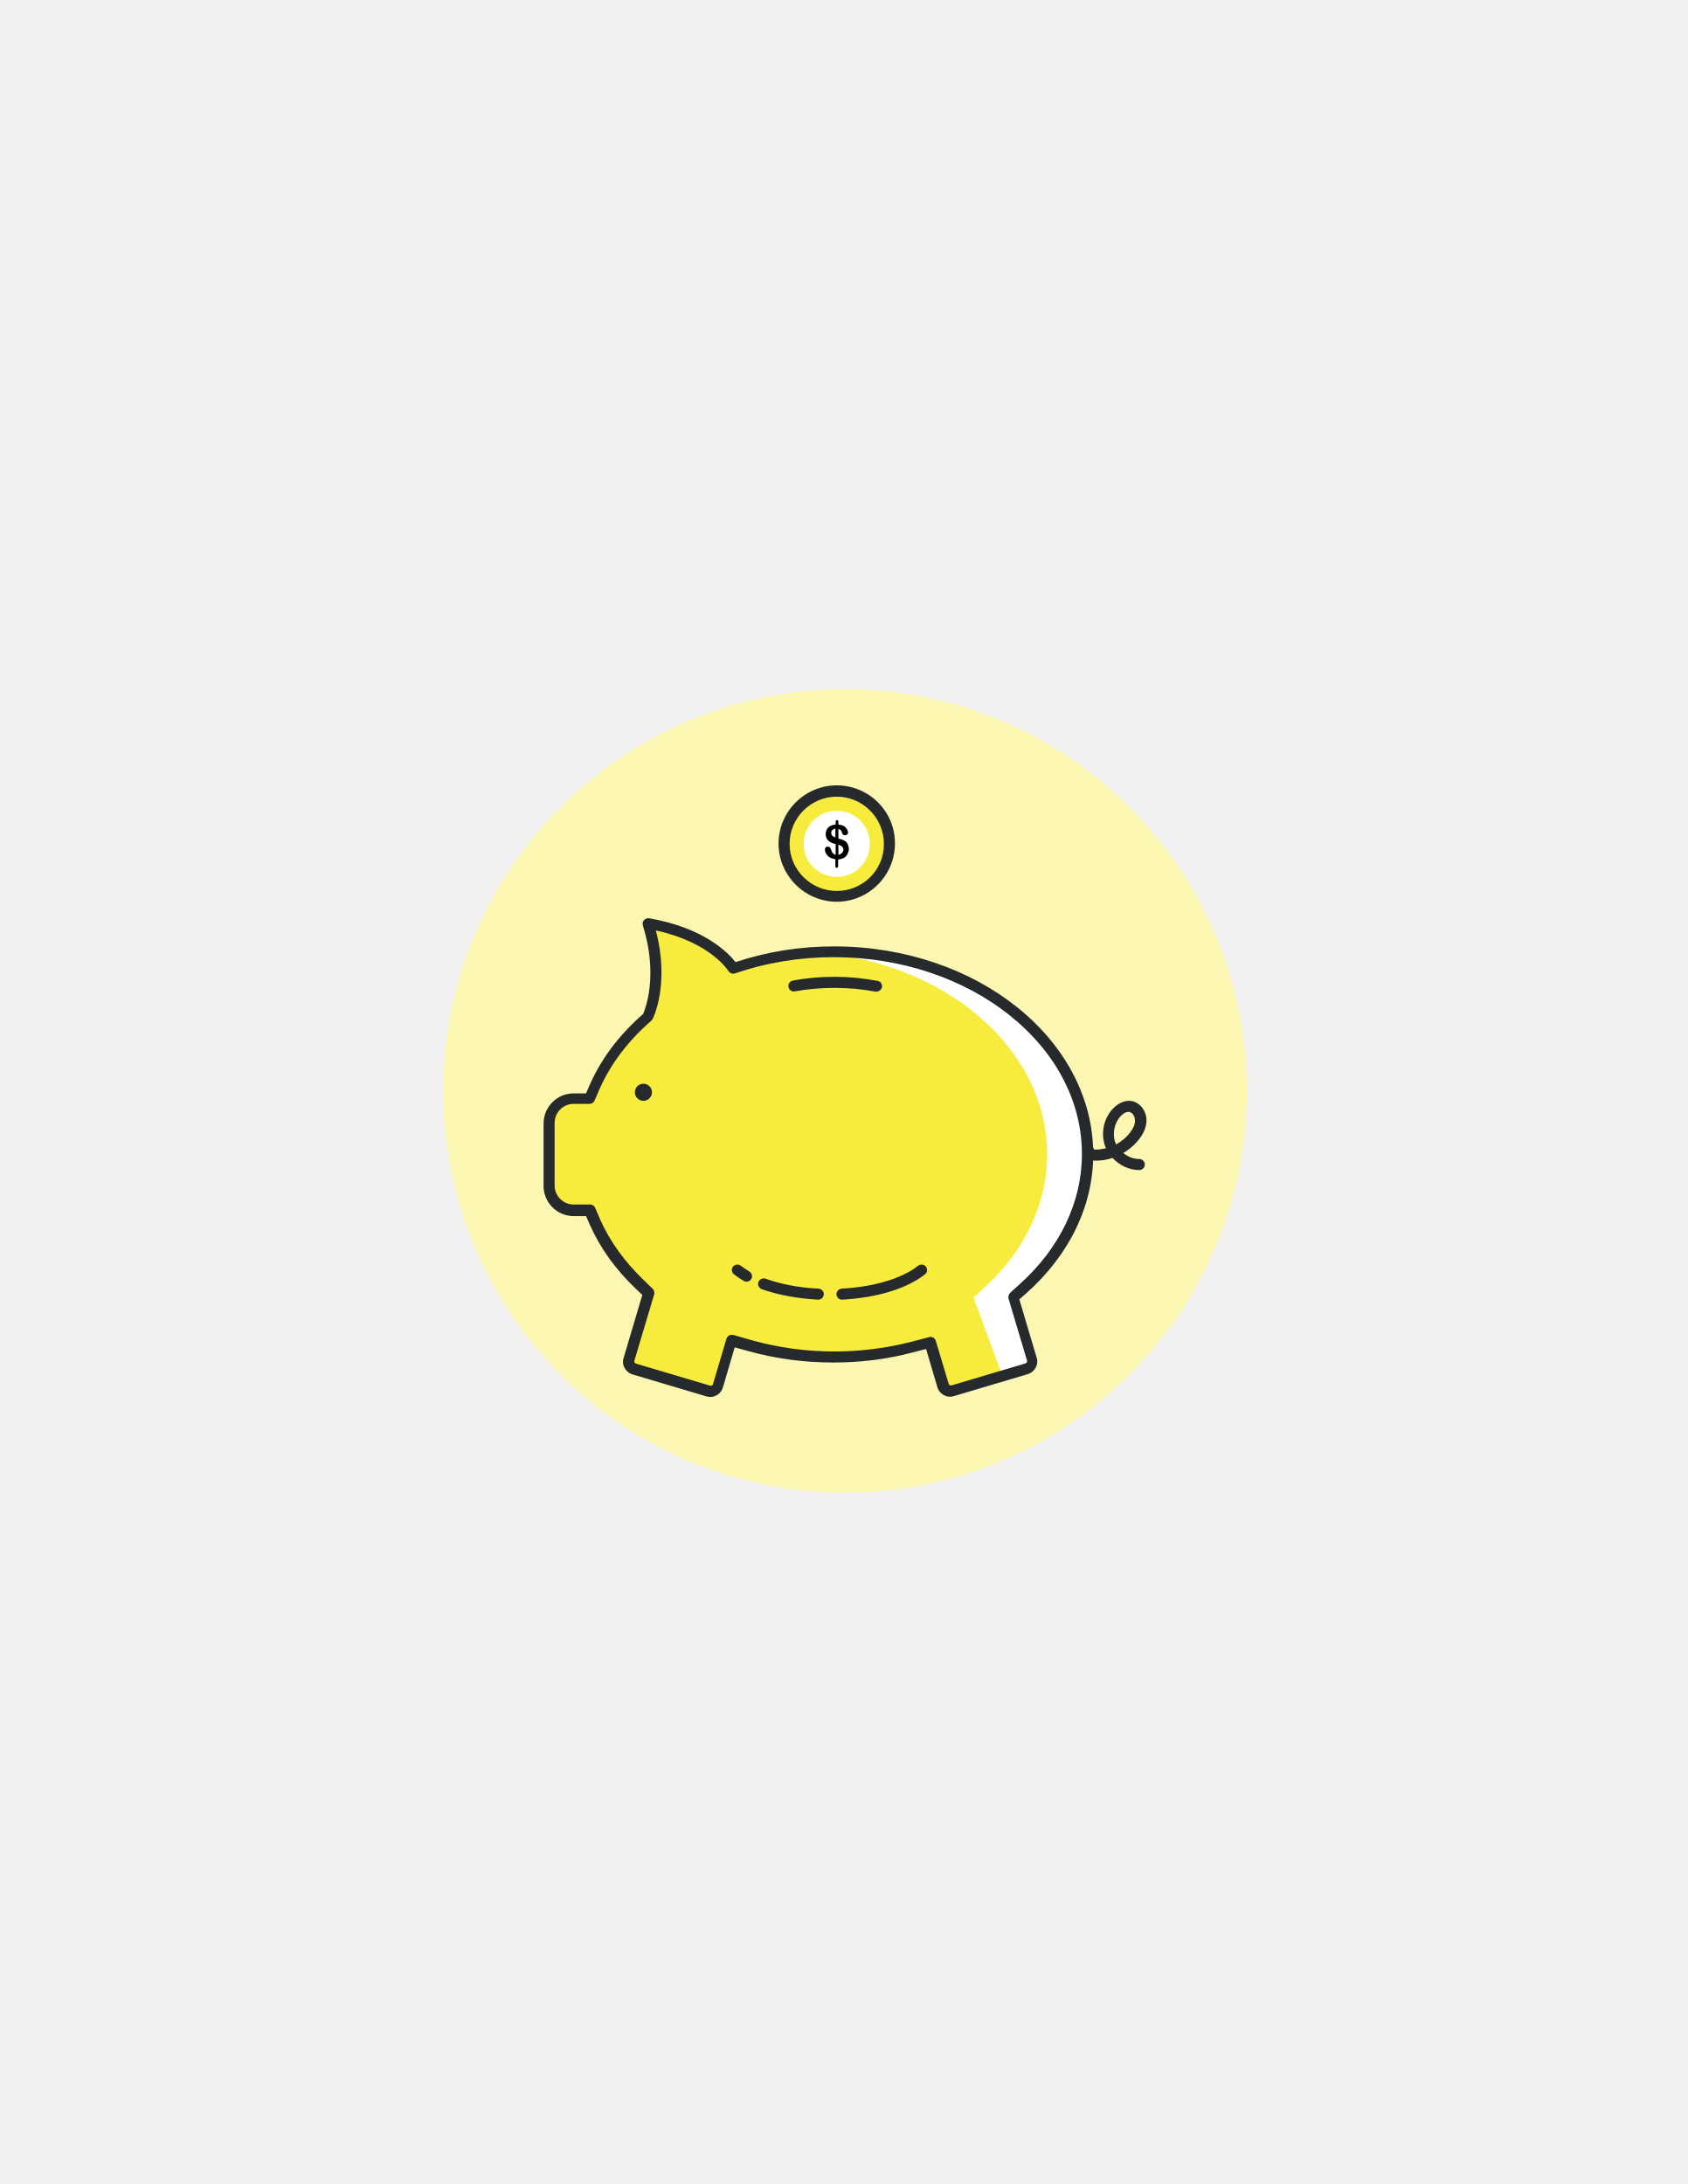
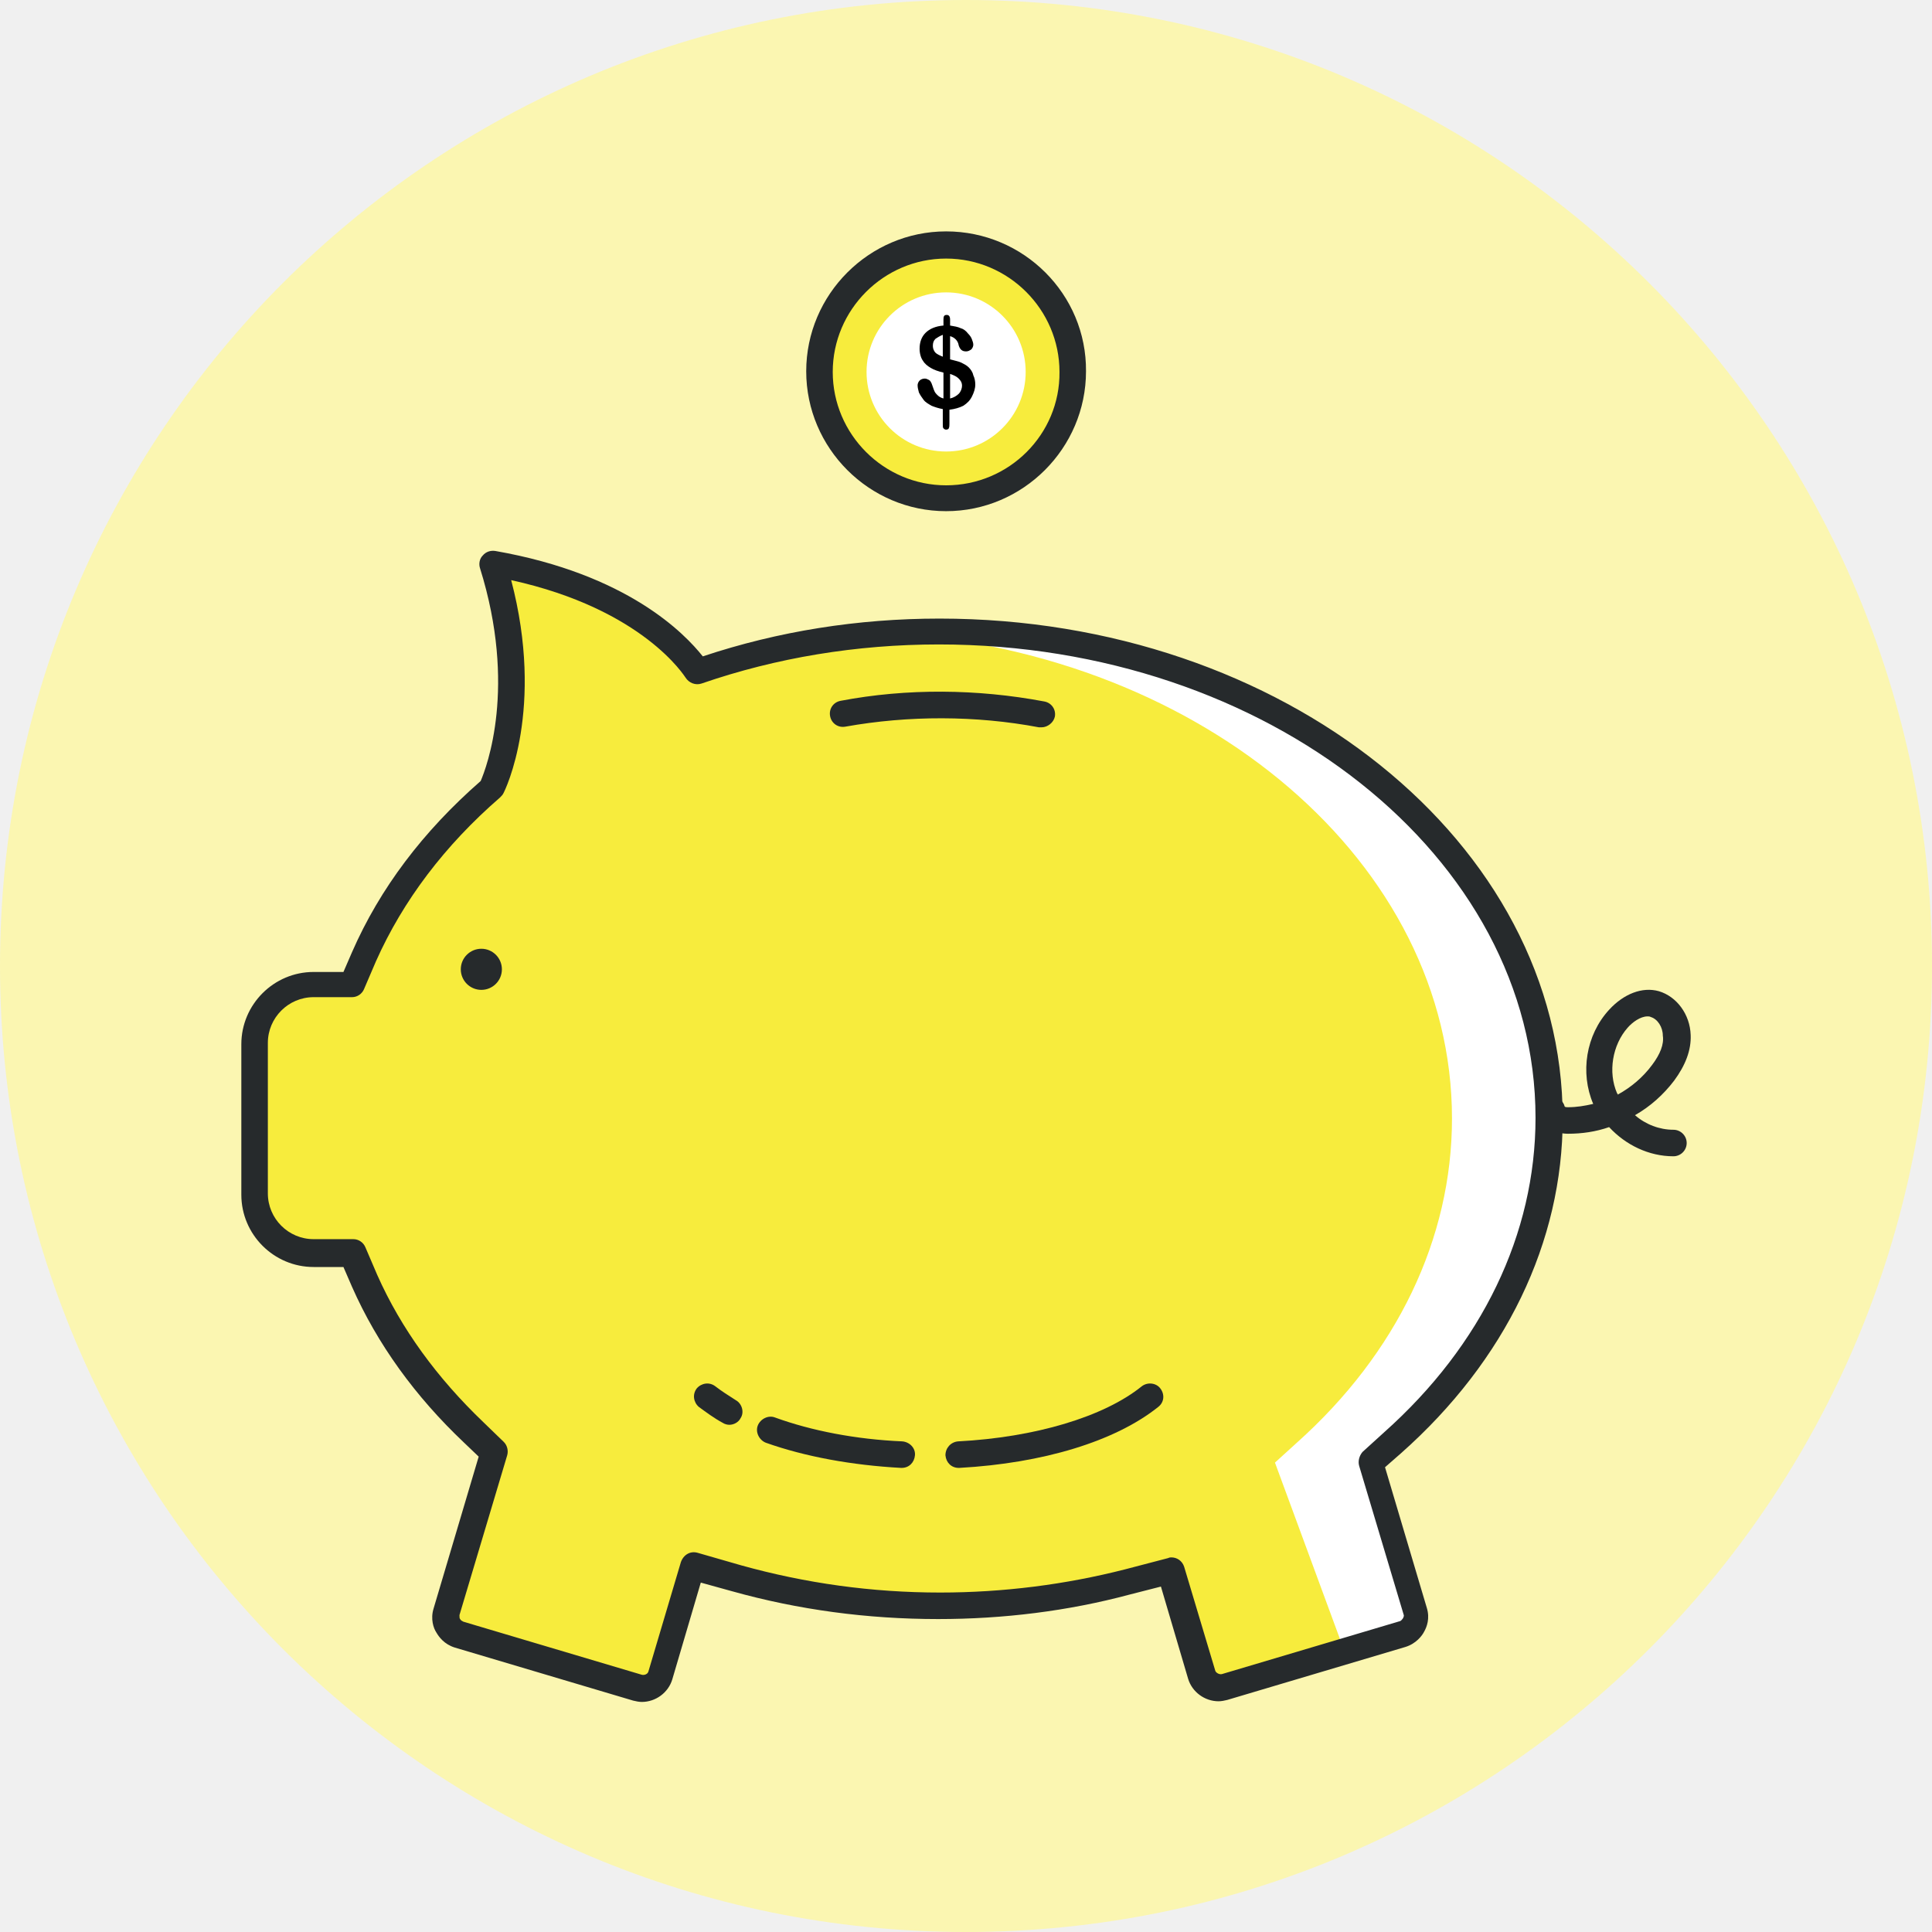
- <svg xmlns="http://www.w3.org/2000/svg" version="1.1" id="Layer_1" x="0px" y="0px" viewBox="0 0 612 792" style="enable-background:new 0 0 612 792;" xml:space="preserve">
+ <svg xmlns="http://www.w3.org/2000/svg" version="1.1" x="0px" y="0px" width="291.4px" height="291.4px" viewBox="0 0 291.4 291.4" style="enable-background:new 0 0 291.4 291.4;" xml:space="preserve">
  <style type="text/css">
	.st0{fill:#FBF6B1;}
	.st1{fill:#F7EC3D;}
	.st2{fill:#262A2C;}
	.st3{fill:#FFFFFF;}
	.st4{fill:#48BB8C;}
</style>
-   <circle class="st0" cx="306.4" cy="395.6" r="145.7" />
-   <circle class="st1" cx="303.4" cy="306" r="19.1" />
-   <path class="st2" d="M303.4,284.8c-11.6,0-21.1,9.5-21.1,21.1c0,11.6,9.5,21.1,21.1,21.1c11.6,0,21.1-9.5,21.1-21.1  C324.6,294.3,315.1,284.8,303.4,284.8z M303.4,323.1c-9.4,0-17.1-7.7-17.1-17.1c0-9.4,7.7-17.1,17.1-17.1c9.4,0,17.1,7.7,17.1,17.1  C320.6,315.4,312.9,323.1,303.4,323.1z" />
-   <circle class="st3" cx="303.4" cy="306" r="12" />
+   <defs>
+ </defs>
+   <circle class="st0" cx="145.7" cy="145.7" r="145.7" />
+   <circle class="st1" cx="142.7" cy="56.1" r="19.1" />
+   <path class="st2" d="M142.7,34.9c-11.6,0-21.1,9.5-21.1,21.1s9.5,21.1,21.1,21.1s21.1-9.5,21.1-21.1  C163.9,44.4,154.4,34.9,142.7,34.9z M142.7,73.2c-9.4,0-17.1-7.7-17.1-17.1S133.3,39,142.7,39s17.1,7.7,17.1,17.1  C159.9,65.5,152.2,73.2,142.7,73.2z" />
+   <circle class="st3" cx="142.7" cy="56.1" r="12" />
  <g>
-     <path d="M306.8,305.3c-0.3-0.3-0.7-0.5-1.1-0.7c-0.4-0.2-1-0.3-1.7-0.5v-3.5c0.7,0.2,1.2,0.7,1.3,1.4c0.2,0.6,0.5,0.9,1.1,0.9   c0.3,0,0.5-0.1,0.8-0.3c0.2-0.2,0.3-0.5,0.3-0.7c0-0.3-0.1-0.5-0.2-0.8c-0.1-0.3-0.3-0.6-0.6-0.9c-0.3-0.4-0.7-0.7-1.1-0.8   c-0.4-0.2-1-0.3-1.6-0.4v-0.9c0-0.5-0.2-0.7-0.5-0.7c-0.4,0-0.5,0.2-0.5,0.7v0.9c-1.2,0.1-2.1,0.5-2.7,1.1   c-0.6,0.6-0.9,1.4-0.9,2.4c0,0.7,0.2,1.4,0.5,1.8c0.3,0.5,0.7,0.8,1.2,1.1c0.5,0.3,1.1,0.5,1.9,0.7v3.9c-0.4-0.1-0.7-0.3-0.9-0.5   c-0.2-0.2-0.4-0.4-0.5-0.7c-0.1-0.2-0.2-0.6-0.4-1.1c-0.1-0.2-0.2-0.4-0.4-0.5c-0.2-0.1-0.4-0.2-0.6-0.2c-0.3,0-0.6,0.1-0.8,0.3   c-0.2,0.2-0.3,0.5-0.3,0.7c0,0.4,0.1,0.7,0.2,1.1c0.2,0.4,0.4,0.7,0.7,1.1c0.3,0.4,0.7,0.6,1.2,0.9c0.5,0.2,1.1,0.4,1.7,0.5v2.3   c0,0.3,0,0.5,0.1,0.6c0.1,0.1,0.2,0.2,0.4,0.2c0.2,0,0.4-0.1,0.4-0.2c0.1-0.2,0.1-0.4,0.1-0.7v-2.1c0.8-0.1,1.5-0.3,2.1-0.6   c0.6-0.4,1-0.8,1.3-1.4c0.3-0.6,0.5-1.2,0.5-1.8c0-0.5-0.1-1-0.3-1.4C307.4,306,307.1,305.6,306.8,305.3z M302.9,303.7   c-0.5-0.2-0.9-0.4-1.1-0.6c-0.2-0.2-0.4-0.6-0.4-1c0-0.5,0.1-0.8,0.4-1.1c0.3-0.2,0.6-0.4,1.1-0.6V303.7z M305.3,309.3   c-0.3,0.3-0.8,0.6-1.3,0.7v-3.7c0.6,0.2,1,0.4,1.3,0.7c0.3,0.3,0.5,0.6,0.5,1.1C305.8,308.5,305.6,309,305.3,309.3z" />
+     <path d="M146.1,55.4c-0.3-0.3-0.7-0.5-1.1-0.7s-1-0.3-1.7-0.5v-3.5c0.7,0.2,1.2,0.7,1.3,1.4c0.2,0.6,0.5,0.9,1.1,0.9   c0.3,0,0.5-0.1,0.8-0.3c0.2-0.2,0.3-0.5,0.3-0.7c0-0.3-0.1-0.5-0.2-0.8s-0.3-0.6-0.6-0.9c-0.3-0.4-0.7-0.7-1.1-0.8   c-0.4-0.2-1-0.3-1.6-0.4v-0.9c0-0.5-0.2-0.7-0.5-0.7c-0.4,0-0.5,0.2-0.5,0.7v0.9c-1.2,0.1-2.1,0.5-2.7,1.1s-0.9,1.4-0.9,2.4   c0,0.7,0.2,1.4,0.5,1.8c0.3,0.5,0.7,0.8,1.2,1.1c0.5,0.3,1.1,0.5,1.9,0.7v3.9c-0.4-0.1-0.7-0.3-0.9-0.5c-0.2-0.2-0.4-0.4-0.5-0.7   c-0.1-0.2-0.2-0.6-0.4-1.1c-0.1-0.2-0.2-0.4-0.4-0.5c-0.2-0.1-0.4-0.2-0.6-0.2c-0.3,0-0.6,0.1-0.8,0.3c-0.2,0.2-0.3,0.5-0.3,0.7   c0,0.4,0.1,0.7,0.2,1.1c0.2,0.4,0.4,0.7,0.7,1.1c0.3,0.4,0.7,0.6,1.2,0.9c0.5,0.2,1.1,0.4,1.7,0.5V64c0,0.3,0,0.5,0.1,0.6   s0.2,0.2,0.4,0.2c0.2,0,0.4-0.1,0.4-0.2c0.1-0.2,0.1-0.4,0.1-0.7v-2.1c0.8-0.1,1.5-0.3,2.1-0.6c0.6-0.4,1-0.8,1.3-1.4   s0.5-1.2,0.5-1.8c0-0.5-0.1-1-0.3-1.4C146.7,56.1,146.4,55.7,146.1,55.4z M142.2,53.8c-0.5-0.2-0.9-0.4-1.1-0.6s-0.4-0.6-0.4-1   c0-0.5,0.1-0.8,0.4-1.1c0.3-0.2,0.6-0.4,1.1-0.6V53.8z M144.6,59.4c-0.3,0.3-0.8,0.6-1.3,0.7v-3.7c0.6,0.2,1,0.4,1.3,0.7   c0.3,0.3,0.5,0.6,0.5,1.1C145.1,58.6,144.9,59.1,144.6,59.4z" />
  </g>
-   <path class="st4" d="M394.4,418.6c0-40.5-41.3-73.4-92-73.4c-12.6,0-24.9,2-36.4,6c0,0-7-12.1-30.9-16.3c6.6,20.7-0.2,33.9-0.2,33.9  c-8.6,7.4-15.1,16-19.2,25.4l-1.8,4.2H208c-4.9,0-8.9,4-8.9,8.9v22.7c0,4.9,4,8.9,8.9,8.9h5.8l1.8,4.2c3.7,8.3,9.2,16,16.4,22.9  l3.1,3l-7.2,24.1c-0.3,0.9,0,1.7,0.2,2.1c0.2,0.4,0.7,1.1,1.6,1.3l26.9,8c1.4,0.4,3-0.5,3.4-1.9l4.9-16.5l6.6,1.9  c9.8,2.8,20.1,4.2,30.5,4.2c9.7,0,19.2-1.2,28.4-3.6l6.5-1.7l4.7,15.7c0.4,1.4,2,2.3,3.5,1.9l26.9-8c0.9-0.3,1.4-1,1.6-1.3  c0.2-0.4,0.5-1.2,0.2-2.1l-6.7-22.4l3.3-3C386.1,454,394.4,436.6,394.4,418.6z" />
-   <path class="st1" d="M394.4,418.6c0-40.5-41.3-73.4-92-73.4c-12.6,0-24.9,2-36.4,6c0,0-7-12.1-30.9-16.3c6.6,20.7-0.2,33.9-0.2,33.9  c-8.6,7.4-15.1,16-19.2,25.4l-1.8,4.2H208c-4.9,0-8.9,4-8.9,8.9v22.7c0,4.9,4,8.9,8.9,8.9h5.8l1.8,4.2c3.7,8.3,9.2,16,16.4,22.9  l3.1,3l-7.2,24.1c-0.3,0.9,0,1.7,0.2,2.1c0.2,0.4,0.7,1.1,1.6,1.3l26.9,8c1.4,0.4,3-0.5,3.4-1.9l4.9-16.5l6.6,1.9  c9.8,2.8,20.1,4.2,30.5,4.2c9.7,0,19.2-1.2,28.4-3.6l6.5-1.7l4.7,15.7c0.4,1.4,2,2.3,3.5,1.9l26.9-8c0.9-0.3,1.4-1,1.6-1.3  c0.2-0.4,0.5-1.2,0.2-2.1l-6.7-22.4l3.3-3C386.1,454,394.4,436.6,394.4,418.6z" />
+   <path class="st4" d="M233.7,168.7c0-40.5-41.3-73.4-92-73.4c-12.6,0-24.9,2-36.4,6c0,0-7-12.1-30.9-16.3c6.6,20.7-0.2,33.9-0.2,33.9  c-8.6,7.4-15.1,16-19.2,25.4l-1.8,4.2h-5.9c-4.9,0-8.9,4-8.9,8.9v22.7c0,4.9,4,8.9,8.9,8.9h5.8l1.8,4.2c3.7,8.3,9.2,16,16.4,22.9  l3.1,3l-7.2,24.1c-0.3,0.9,0,1.7,0.2,2.1s0.7,1.1,1.6,1.3l26.9,8c1.4,0.4,3-0.5,3.4-1.9l4.9-16.5l6.6,1.9c9.8,2.8,20.1,4.2,30.5,4.2  c9.7,0,19.2-1.2,28.4-3.6l6.5-1.7l4.7,15.7c0.4,1.4,2,2.3,3.5,1.9l26.9-8c0.9-0.3,1.4-1,1.6-1.3c0.2-0.4,0.5-1.2,0.2-2.1l-6.7-22.4  l3.3-3C225.4,204.1,233.7,186.7,233.7,168.7z" />
+   <path class="st1" d="M233.7,168.7c0-40.5-41.3-73.4-92-73.4c-12.6,0-24.9,2-36.4,6c0,0-7-12.1-30.9-16.3c6.6,20.7-0.2,33.9-0.2,33.9  c-8.6,7.4-15.1,16-19.2,25.4l-1.8,4.2h-5.9c-4.9,0-8.9,4-8.9,8.9v22.7c0,4.9,4,8.9,8.9,8.9h5.8l1.8,4.2c3.7,8.3,9.2,16,16.4,22.9  l3.1,3l-7.2,24.1c-0.3,0.9,0,1.7,0.2,2.1s0.7,1.1,1.6,1.3l26.9,8c1.4,0.4,3-0.5,3.4-1.9l4.9-16.5l6.6,1.9c9.8,2.8,20.1,4.2,30.5,4.2  c9.7,0,19.2-1.2,28.4-3.6l6.5-1.7l4.7,15.7c0.4,1.4,2,2.3,3.5,1.9l26.9-8c0.9-0.3,1.4-1,1.6-1.3c0.2-0.4,0.5-1.2,0.2-2.1l-6.7-22.4  l3.3-3C225.4,204.1,233.7,186.7,233.7,168.7z" />
  <g>
-     <path class="st3" d="M394.4,418.6c0-40.5-41.3-73.4-92-73.4c-2.4,0-4.8,0.1-7.2,0.2c47.2,3.1,84.5,34.7,84.5,73.2   c0,18.1-8.3,35.4-23.4,48.9l-3.3,3l10.5,28.5l8.9-2.7c0.9-0.3,1.4-1,1.6-1.3c0.2-0.4,0.5-1.2,0.2-2.1l-6.7-22.4l3.3-3   C386.1,454,394.4,436.6,394.4,418.6z" />
+     <path class="st3" d="M233.7,168.7c0-40.5-41.3-73.4-92-73.4c-2.4,0-4.8,0.1-7.2,0.2c47.2,3.1,84.5,34.7,84.5,73.2   c0,18.1-8.3,35.4-23.4,48.9l-3.3,3l10.5,28.5l8.9-2.7c0.9-0.3,1.4-1,1.6-1.3c0.2-0.4,0.5-1.2,0.2-2.1l-6.7-22.4l3.3-3   C225.4,204.1,233.7,186.7,233.7,168.7z" />
  </g>
-   <path class="st2" d="M318.2,355.7c-10.1-1.9-20.7-2-30.7-0.1c-1.1,0.2-1.8,1.2-1.6,2.3c0.2,1.1,1.2,1.8,2.3,1.6  c9.5-1.7,19.7-1.7,29.2,0.1c0.1,0,0.3,0,0.4,0c0.9,0,1.8-0.7,2-1.6C320,356.9,319.3,355.9,318.2,355.7z" />
-   <path class="st2" d="M413.2,412.9c1.7-2.3,2.6-4.6,2.5-6.9c-0.1-3.1-2.1-5.8-4.8-6.6c-2.5-0.7-5.3,0.4-7.5,2.8  c-3.5,3.8-4.4,9.5-2.4,14.2c0,0,0,0,0,0c-1.3,0.3-2.5,0.5-3.8,0.5c-0.2,0-0.4,0-0.5-0.1c-0.2-0.8-0.9-1.4-1.8-1.5  c-1.1-0.1-2.1,0.8-2.1,1.9c-0.1,0.9,0.2,1.7,0.8,2.3c1.2,1.3,3,1.4,3.6,1.4c2.1,0,4.2-0.3,6.2-1c2.5,2.7,6,4.4,9.7,4.4c0,0,0,0,0,0  c1.1,0,2-0.9,2-2c0-1.1-0.9-2-2-2c-2.1,0-4.2-0.8-5.8-2.2C409.6,416.8,411.6,415,413.2,412.9z M409.9,410.5  c-1.4,1.9-3.2,3.4-5.2,4.5c0-0.1,0-0.1-0.1-0.2c-1.4-3.2-0.7-7.3,1.6-9.9c0.7-0.8,1.9-1.7,3-1.7c0.2,0,0.3,0,0.5,0.1  c1,0.3,1.8,1.5,1.8,2.8C411.7,407.4,411.1,408.9,409.9,410.5z" />
-   <circle class="st2" cx="233.3" cy="396.1" r="3.1" />
-   <path class="st2" d="M332.9,459c-5.7,4.6-16.1,7.7-27.7,8.3c-1.1,0.1-1.9,1-1.9,2.1c0.1,1.1,0.9,1.9,2,1.9c0,0,0.1,0,0.1,0  c12.6-0.7,23.5-4,30-9.2c0.9-0.7,1-1.9,0.3-2.8C335.1,458.5,333.8,458.3,332.9,459z" />
-   <path class="st2" d="M296.8,467.3c-7-0.3-13.7-1.6-19.2-3.6c-1-0.4-2.2,0.2-2.6,1.2c-0.4,1,0.2,2.2,1.2,2.6c5.9,2.1,13,3.4,20.4,3.8  c0,0,0.1,0,0.1,0c1.1,0,1.9-0.8,2-1.9C298.8,468.3,297.9,467.4,296.8,467.3z" />
-   <path class="st2" d="M271.7,461.1c-1.1-0.7-2.2-1.4-3.1-2.1c-0.9-0.7-2.1-0.5-2.8,0.3c-0.7,0.9-0.5,2.1,0.3,2.8  c1.1,0.8,2.3,1.7,3.6,2.4c0.3,0.2,0.7,0.3,1,0.3c0.7,0,1.4-0.4,1.7-1C273,462.9,272.6,461.6,271.7,461.1z" />
-   <path class="st2" d="M396.4,418.6c0-41.6-42.1-75.4-94-75.4c-12.3,0-24.3,1.9-35.7,5.7c-2.7-3.4-11.3-12.4-31.3-15.9  c-0.7-0.1-1.4,0.1-1.9,0.7c-0.5,0.5-0.6,1.3-0.4,1.9c5.6,17.9,1,30,0.1,32.1c-8.7,7.6-15.2,16.2-19.4,25.8l-1.3,3H208  c-6,0-10.9,4.9-10.9,10.9v22.7c0,6,4.9,10.9,10.9,10.9h4.5l1.3,3c3.8,8.6,9.5,16.5,16.9,23.5l2.2,2.1l-6.8,22.9  c-0.5,1.6,0,3,0.4,3.6c0.4,0.7,1.2,1.8,2.8,2.3l26.9,8c0.4,0.1,0.9,0.2,1.3,0.2c2.1,0,4-1.4,4.6-3.4l4.3-14.6l4.7,1.3  c10,2.8,20.4,4.2,31.1,4.2c9.8,0,19.6-1.2,28.9-3.7l4.7-1.2l4.1,13.9c0.6,2,2.5,3.4,4.6,3.4c0,0,0,0,0,0c0.4,0,0.9-0.1,1.3-0.2  l26.9-8c1.6-0.5,2.5-1.7,2.8-2.3c0.4-0.7,0.9-2,0.4-3.6l-6.3-21.2l2.4-2.1C387.8,455.1,396.4,437.2,396.4,418.6z M365.7,471  l6.7,22.4c0.1,0.2,0,0.4-0.1,0.6c-0.1,0.1-0.2,0.3-0.4,0.4l-26.9,8c-0.4,0.1-0.9-0.2-1-0.5l-4.7-15.7c-0.3-0.9-1.1-1.4-1.9-1.4  c-0.2,0-0.3,0-0.5,0.1l-6.5,1.7c-9,2.3-18.4,3.5-27.9,3.5c-10.3,0-20.3-1.4-30-4.1l-6.6-1.9c-1.1-0.3-2.1,0.3-2.5,1.4l-4.9,16.5  c-0.1,0.4-0.6,0.6-1,0.5l-26.9-8c-0.2-0.1-0.4-0.2-0.5-0.4c-0.1-0.1-0.1-0.3-0.1-0.6l7.2-24.1c0.2-0.7,0-1.5-0.5-2l-3.1-3  c-7-6.7-12.4-14.1-16-22.2l-1.8-4.2c-0.3-0.7-1-1.2-1.8-1.2H208c-3.8,0-6.9-3.1-6.9-6.9v-22.7c0-3.8,3.1-6.9,6.9-6.9h5.8  c0.8,0,1.5-0.5,1.8-1.2l1.8-4.2c4.1-9.2,10.4-17.5,18.7-24.7c0.2-0.2,0.4-0.4,0.5-0.6c0.3-0.5,6.3-12.8,1.2-32.2  c20,4.4,26.2,14.6,26.3,14.7c0.5,0.8,1.5,1.2,2.4,0.9c11.3-3.9,23.4-5.9,35.8-5.9c49.6,0,90,32,90,71.4c0,17.5-8.1,34.3-22.8,47.4  l-3.3,3C365.7,469.5,365.5,470.3,365.7,471z" />
+   <path class="st2" d="M157.5,105.8c-10.1-1.9-20.7-2-30.7-0.1c-1.1,0.2-1.8,1.2-1.6,2.3c0.2,1.1,1.2,1.8,2.3,1.6  c9.5-1.7,19.7-1.7,29.2,0.1c0.1,0,0.3,0,0.4,0c0.9,0,1.8-0.7,2-1.6C159.3,107,158.6,106,157.5,105.8z" />
+   <path class="st2" d="M252.5,163c1.7-2.3,2.6-4.6,2.5-6.9c-0.1-3.1-2.1-5.8-4.8-6.6c-2.5-0.7-5.3,0.4-7.5,2.8  c-3.5,3.8-4.4,9.5-2.4,14.2l0,0c-1.3,0.3-2.5,0.5-3.8,0.5c-0.2,0-0.4,0-0.5-0.1c-0.2-0.8-0.9-1.4-1.8-1.5c-1.1-0.1-2.1,0.8-2.1,1.9  c-0.1,0.9,0.2,1.7,0.8,2.3c1.2,1.3,3,1.4,3.6,1.4c2.1,0,4.2-0.3,6.2-1c2.5,2.7,6,4.4,9.7,4.4l0,0c1.1,0,2-0.9,2-2s-0.9-2-2-2  c-2.1,0-4.2-0.8-5.8-2.2C248.9,166.9,250.9,165.1,252.5,163z M249.2,160.6c-1.4,1.9-3.2,3.4-5.2,4.5c0-0.1,0-0.1-0.1-0.2  c-1.4-3.2-0.7-7.3,1.6-9.9c0.7-0.8,1.9-1.7,3-1.7c0.2,0,0.3,0,0.5,0.1c1,0.3,1.8,1.5,1.8,2.8C251,157.5,250.4,159,249.2,160.6z" />
+   <circle class="st2" cx="72.6" cy="146.2" r="3.1" />
+   <path class="st2" d="M172.2,209.1c-5.7,4.6-16.1,7.7-27.7,8.3c-1.1,0.1-1.9,1-1.9,2.1c0.1,1.1,0.9,1.9,2,1.9h0.1  c12.6-0.7,23.5-4,30-9.2c0.9-0.7,1-1.9,0.3-2.8C174.4,208.6,173.1,208.4,172.2,209.1z" />
+   <path class="st2" d="M136.1,217.4c-7-0.3-13.7-1.6-19.2-3.6c-1-0.4-2.2,0.2-2.6,1.2s0.2,2.2,1.2,2.6c5.9,2.1,13,3.4,20.4,3.8h0.1  c1.1,0,1.9-0.8,2-1.9S137.2,217.5,136.1,217.4z" />
+   <path class="st2" d="M111,211.2c-1.1-0.7-2.2-1.4-3.1-2.1s-2.1-0.5-2.8,0.3c-0.7,0.9-0.5,2.1,0.3,2.8c1.1,0.8,2.3,1.7,3.6,2.4  c0.3,0.2,0.7,0.3,1,0.3c0.7,0,1.4-0.4,1.7-1C112.3,213,111.9,211.7,111,211.2z" />
+   <path class="st2" d="M235.7,168.7c0-41.6-42.1-75.4-94-75.4c-12.3,0-24.3,1.9-35.7,5.7c-2.7-3.4-11.3-12.4-31.3-15.9  c-0.7-0.1-1.4,0.1-1.9,0.7c-0.5,0.5-0.6,1.3-0.4,1.9c5.6,17.9,1,30,0.1,32.1c-8.7,7.6-15.2,16.2-19.4,25.8l-1.3,3h-4.5  c-6,0-10.9,4.9-10.9,10.9v22.7c0,6,4.9,10.9,10.9,10.9h4.5l1.3,3c3.8,8.6,9.5,16.5,16.9,23.5l2.2,2.1l-6.8,22.9  c-0.5,1.6,0,3,0.4,3.6c0.4,0.7,1.2,1.8,2.8,2.3l26.9,8c0.4,0.1,0.9,0.2,1.3,0.2c2.1,0,4-1.4,4.6-3.4l4.3-14.6l4.7,1.3  c10,2.8,20.4,4.2,31.1,4.2c9.8,0,19.6-1.2,28.9-3.7l4.7-1.2l4.1,13.9c0.6,2,2.5,3.4,4.6,3.4l0,0c0.4,0,0.9-0.1,1.3-0.2l26.9-8  c1.6-0.5,2.5-1.7,2.8-2.3c0.4-0.7,0.9-2,0.4-3.6l-6.3-21.2l2.4-2.1C227.1,205.2,235.7,187.3,235.7,168.7z M205,221.1l6.7,22.4  c0.1,0.2,0,0.4-0.1,0.6c-0.1,0.1-0.2,0.3-0.4,0.4l-26.9,8c-0.4,0.1-0.9-0.2-1-0.5l-4.7-15.7c-0.3-0.9-1.1-1.4-1.9-1.4  c-0.2,0-0.3,0-0.5,0.1l-6.5,1.7c-9,2.3-18.4,3.5-27.9,3.5c-10.3,0-20.3-1.4-30-4.1l-6.6-1.9c-1.1-0.3-2.1,0.3-2.5,1.4l-4.9,16.5  c-0.1,0.4-0.6,0.6-1,0.5l-26.9-8c-0.2-0.1-0.4-0.2-0.5-0.4c-0.1-0.1-0.1-0.3-0.1-0.6l7.2-24.1c0.2-0.7,0-1.5-0.5-2l-3.1-3  c-7-6.7-12.4-14.1-16-22.2l-1.8-4.2c-0.3-0.7-1-1.2-1.8-1.2h-6c-3.8,0-6.9-3.1-6.9-6.9v-22.7c0-3.8,3.1-6.9,6.9-6.9h5.8  c0.8,0,1.5-0.5,1.8-1.2l1.8-4.2c4.1-9.2,10.4-17.5,18.7-24.7c0.2-0.2,0.4-0.4,0.5-0.6c0.3-0.5,6.3-12.8,1.2-32.2  c20,4.4,26.2,14.6,26.3,14.7c0.5,0.8,1.5,1.2,2.4,0.9c11.3-3.9,23.4-5.9,35.8-5.9c49.6,0,90,32,90,71.4c0,17.5-8.1,34.3-22.8,47.4  l-3.3,3C205,219.6,204.8,220.4,205,221.1z" />
</svg>
